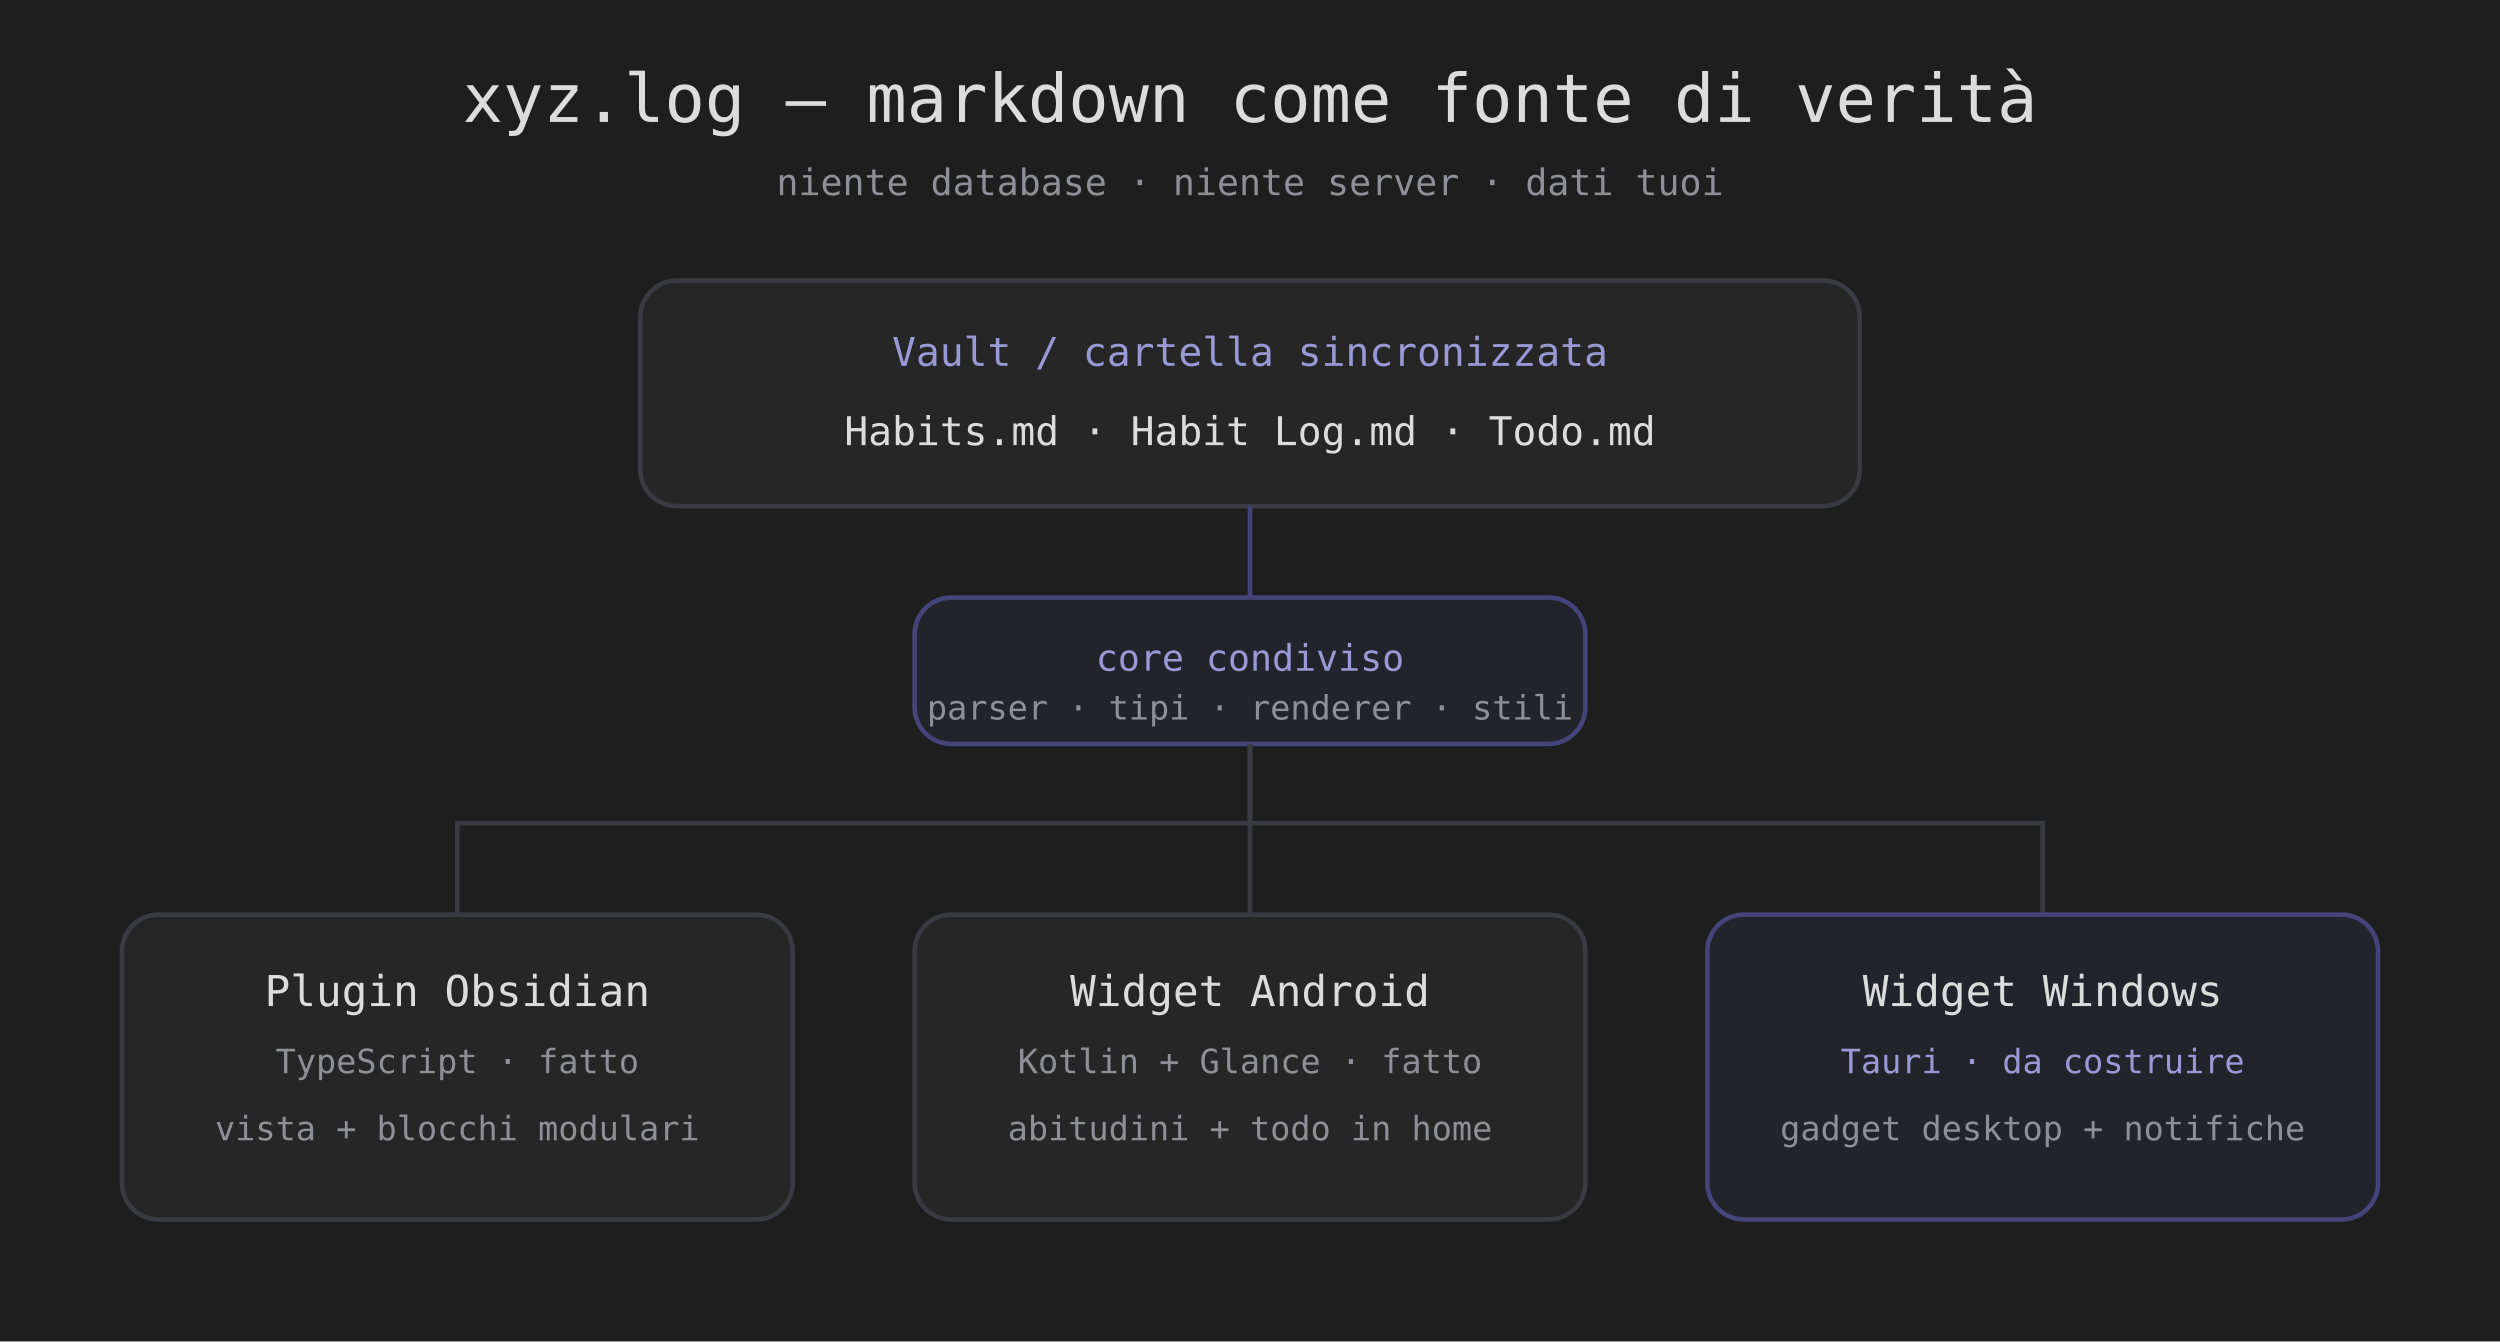
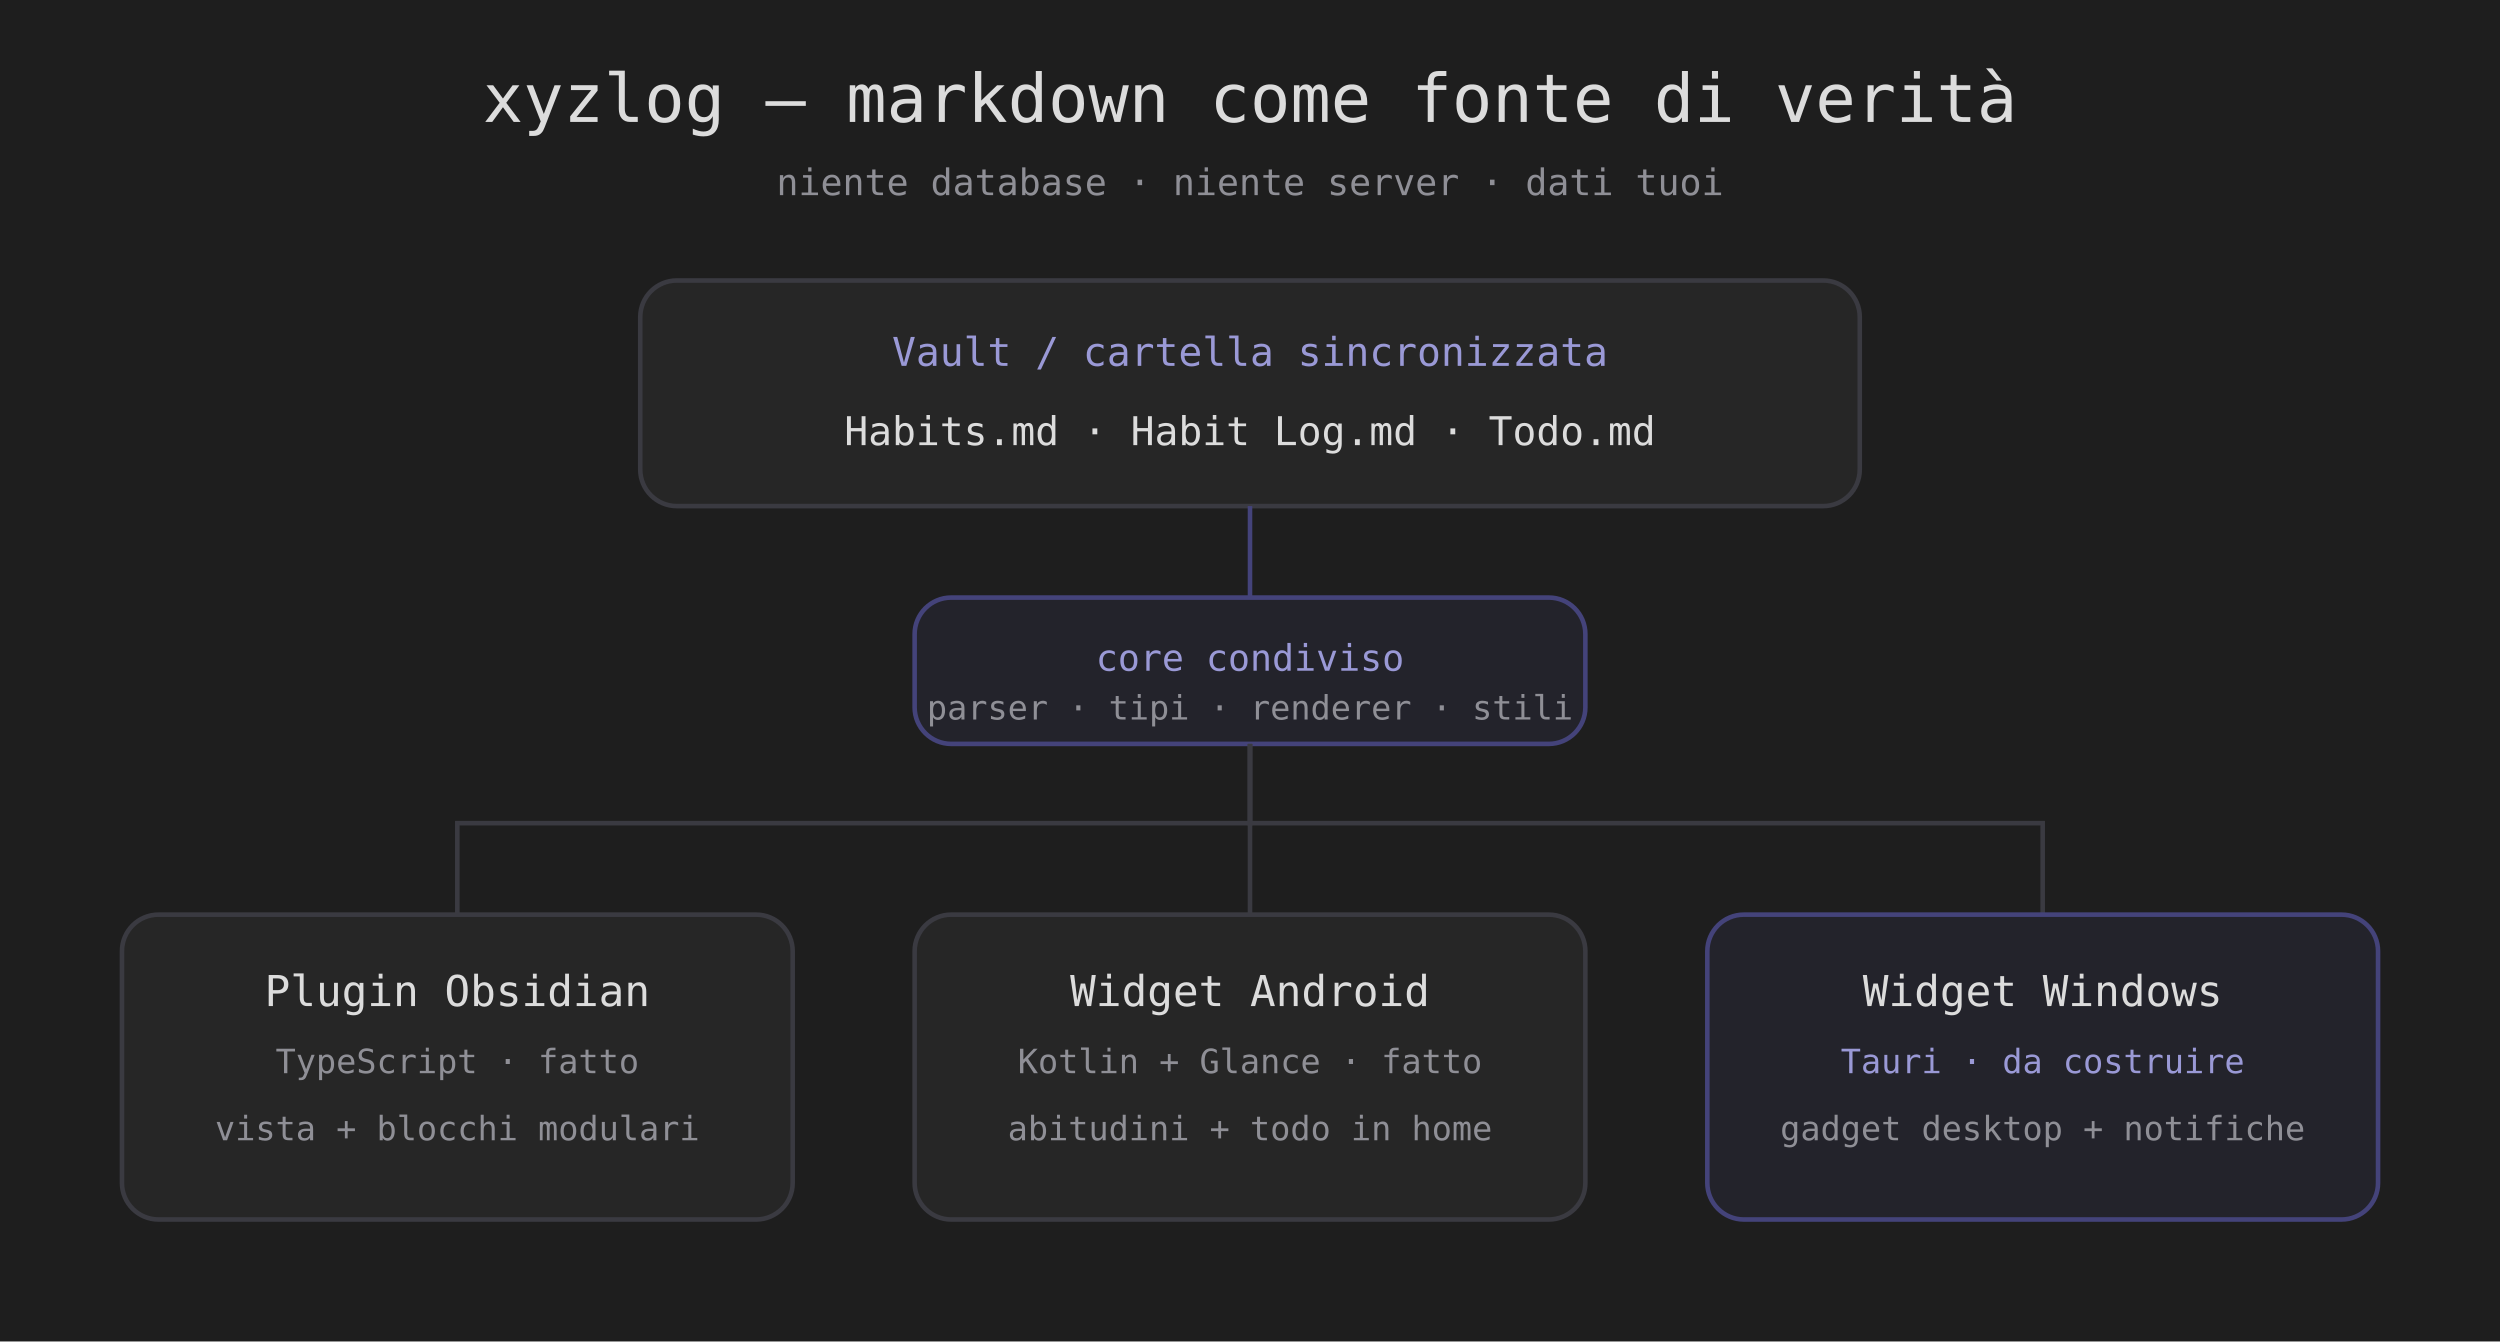
<svg xmlns="http://www.w3.org/2000/svg" viewBox="0 0 820 440" font-family="'Roboto Mono','DejaVu Sans Mono',monospace">
  <rect width="820" height="440" fill="#1e1e1e" />
  <style>
    .t{fill:#dcdcdc} .m{fill:#8f8f96} .acc{fill:#9a99d6}
    .box{fill:#262626;stroke:#3a3a41;stroke-width:1.5;rx:12}
    .core{fill:#23232b;stroke:#44437a;stroke-width:1.5}
  </style>
-   <text x="410" y="40" text-anchor="middle" font-size="22" class="t">xyz.log — markdown come fonte di verità</text>
+   <text x="410" y="40" text-anchor="middle" font-size="22" class="t">xyzlog — markdown come fonte di verità</text>
  <text x="410" y="64" text-anchor="middle" font-size="12" class="m">niente database · niente server · dati tuoi</text>
  <rect x="210" y="92" width="400" height="74" rx="12" class="box" />
  <text x="410" y="120" text-anchor="middle" font-size="13" class="acc">Vault / cartella sincronizzata</text>
  <text x="410" y="146" text-anchor="middle" font-size="13" class="t">Habits.md   ·   Habit Log.md   ·   Todo.md</text>
  <rect x="300" y="196" width="220" height="48" rx="12" class="core" />
  <text x="410" y="220" text-anchor="middle" font-size="12" class="acc">core condiviso</text>
  <text x="410" y="236" text-anchor="middle" font-size="11" class="m">parser · tipi · renderer · stili</text>
  <line x1="410" y1="166" x2="410" y2="196" stroke="#44437a" stroke-width="1.5" />
  <line x1="150" y1="300" x2="150" y2="340" stroke="#3a3a41" stroke-width="1.5" />
  <line x1="410" y1="300" x2="410" y2="340" stroke="#3a3a41" stroke-width="1.5" />
  <line x1="670" y1="300" x2="670" y2="340" stroke="#3a3a41" stroke-width="1.5" />
  <path d="M410 244 L410 270 L150 270 L150 300" fill="none" stroke="#3a3a41" stroke-width="1.5" />
  <path d="M410 244 L410 300" fill="none" stroke="#3a3a41" stroke-width="1.5" />
  <path d="M410 244 L410 270 L670 270 L670 300" fill="none" stroke="#3a3a41" stroke-width="1.5" />
  <rect x="40" y="300" width="220" height="100" rx="12" class="box" />
  <text x="150" y="330" text-anchor="middle" font-size="14" class="t">Plugin Obsidian</text>
  <text x="150" y="352" text-anchor="middle" font-size="11" class="m">TypeScript · fatto</text>
  <text x="150" y="374" text-anchor="middle" font-size="11" class="m">vista + blocchi modulari</text>
  <rect x="300" y="300" width="220" height="100" rx="12" class="box" />
  <text x="410" y="330" text-anchor="middle" font-size="14" class="t">Widget Android</text>
  <text x="410" y="352" text-anchor="middle" font-size="11" class="m">Kotlin + Glance · fatto</text>
  <text x="410" y="374" text-anchor="middle" font-size="11" class="m">abitudini + todo in home</text>
  <rect x="560" y="300" width="220" height="100" rx="12" class="core" />
  <text x="670" y="330" text-anchor="middle" font-size="14" class="t">Widget Windows</text>
  <text x="670" y="352" text-anchor="middle" font-size="11" class="acc">Tauri · da costruire</text>
  <text x="670" y="374" text-anchor="middle" font-size="11" class="m">gadget desktop + notifiche</text>
</svg>
